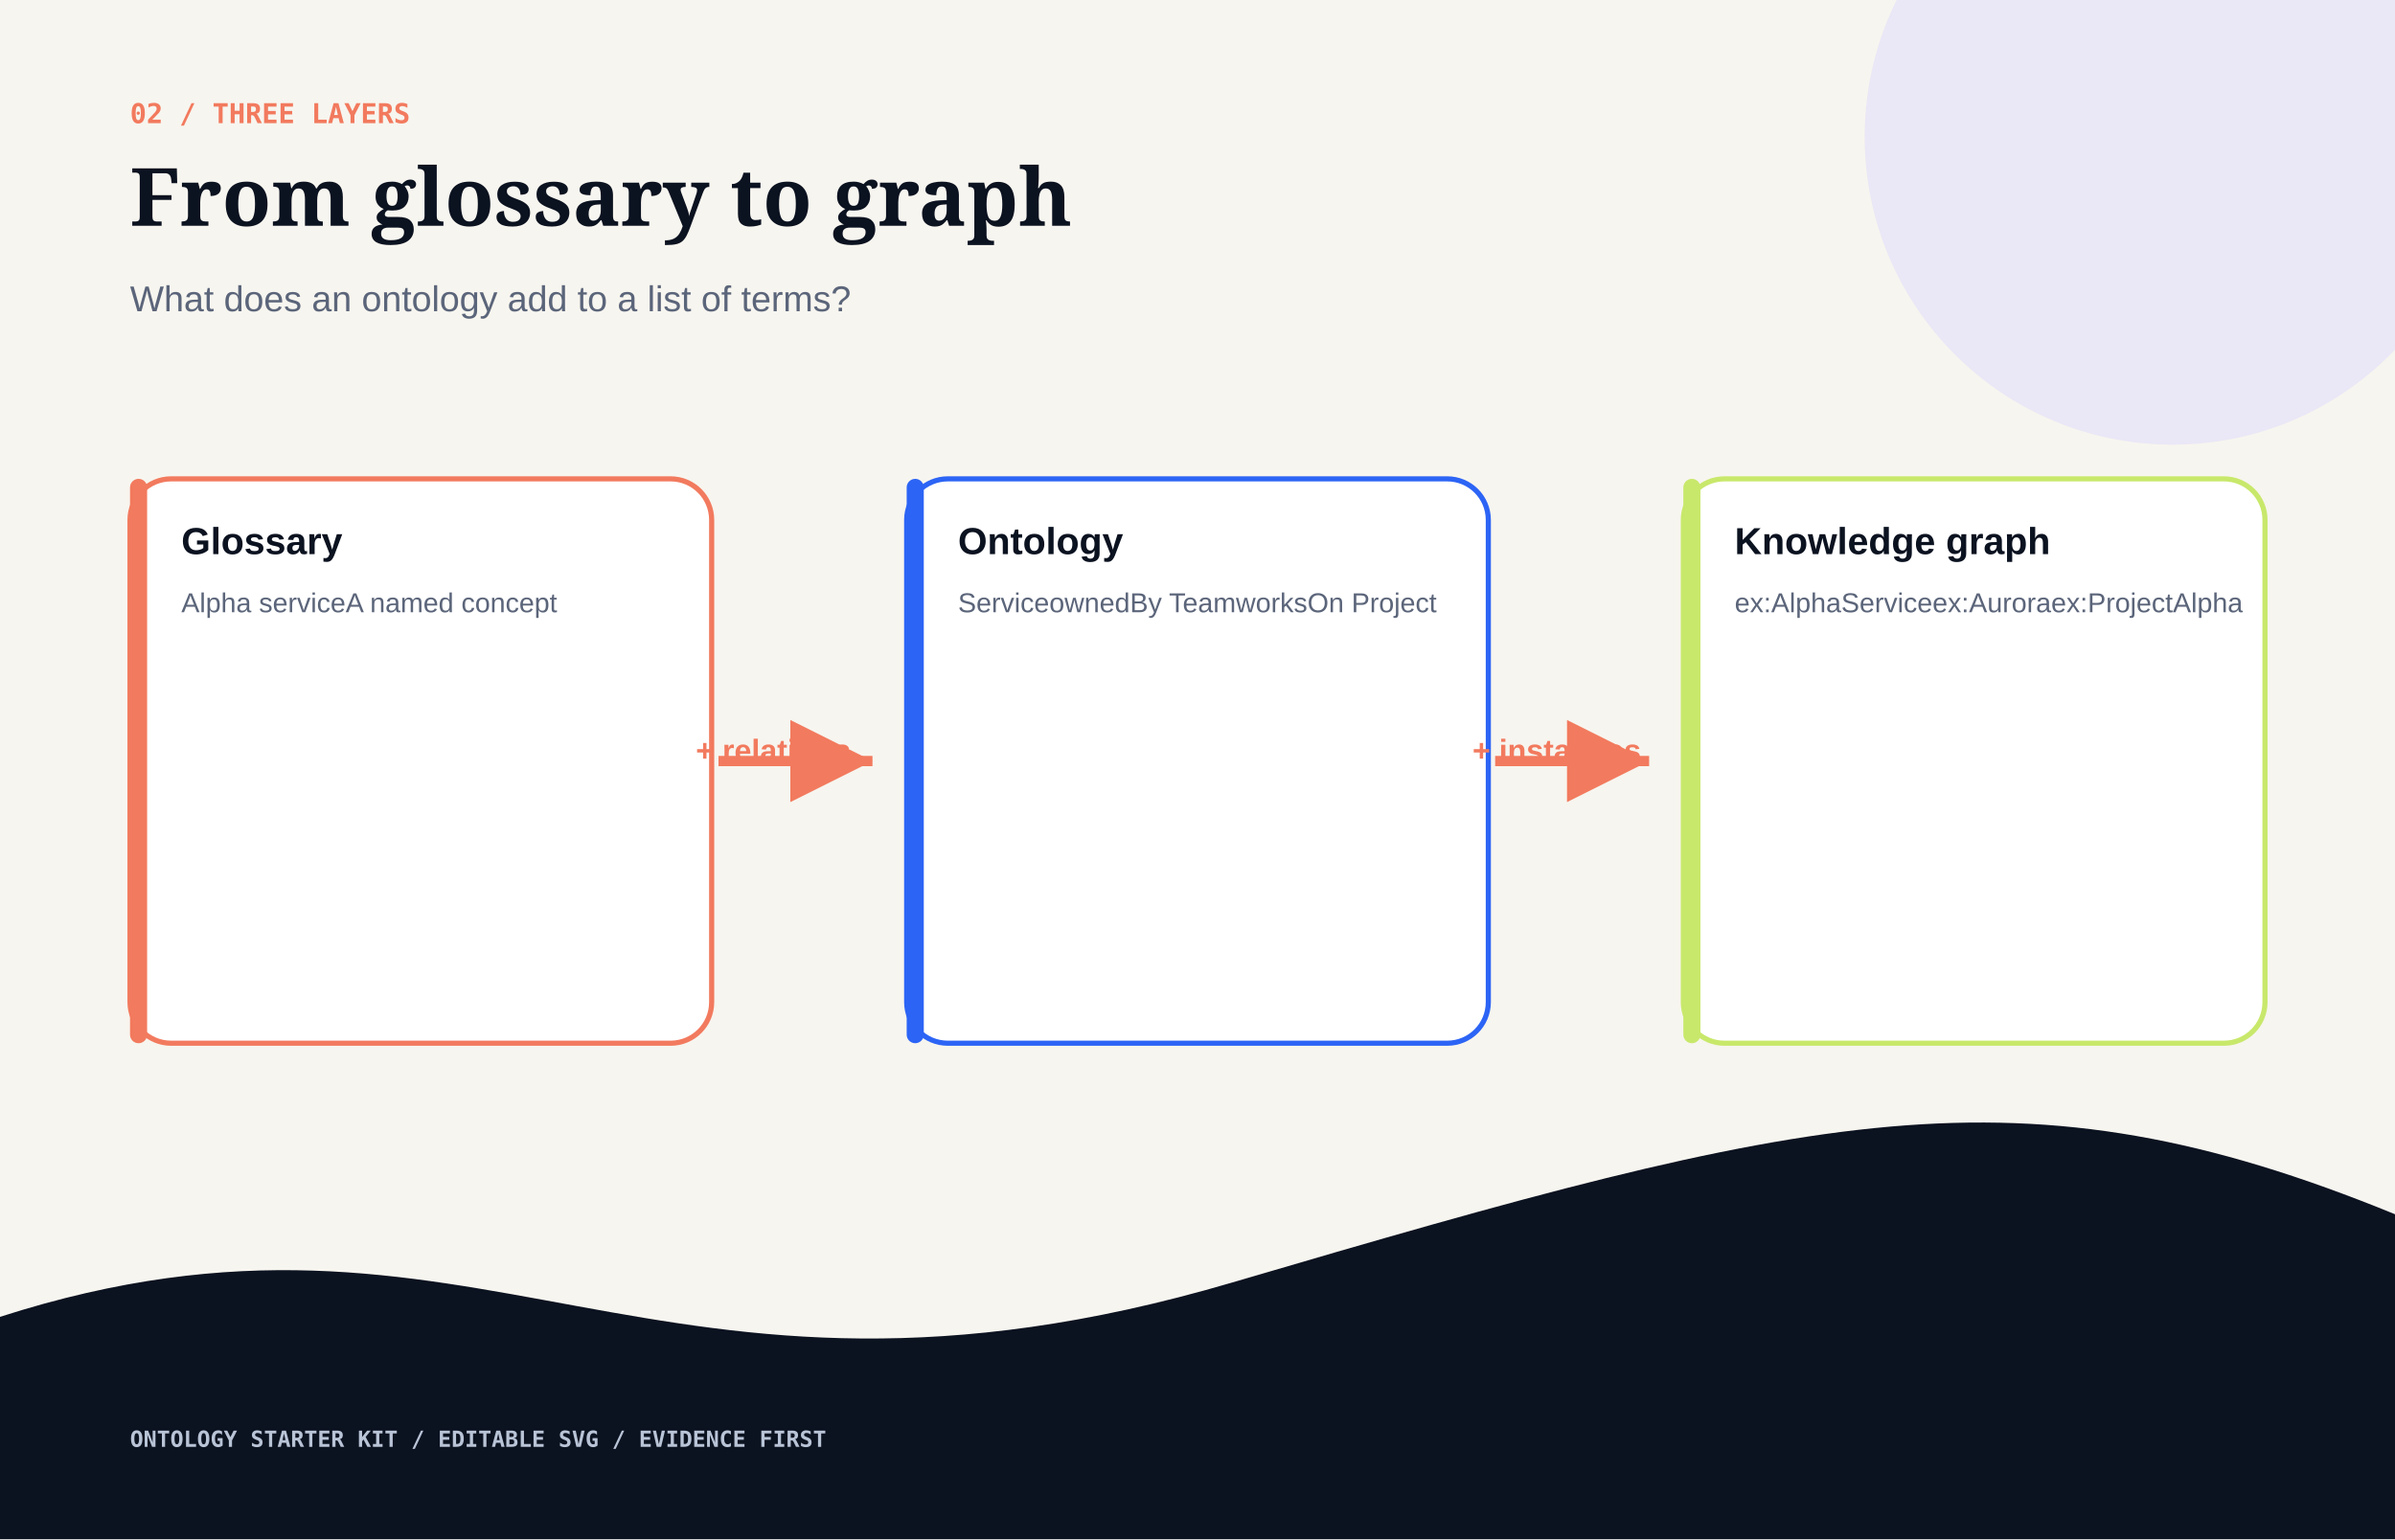
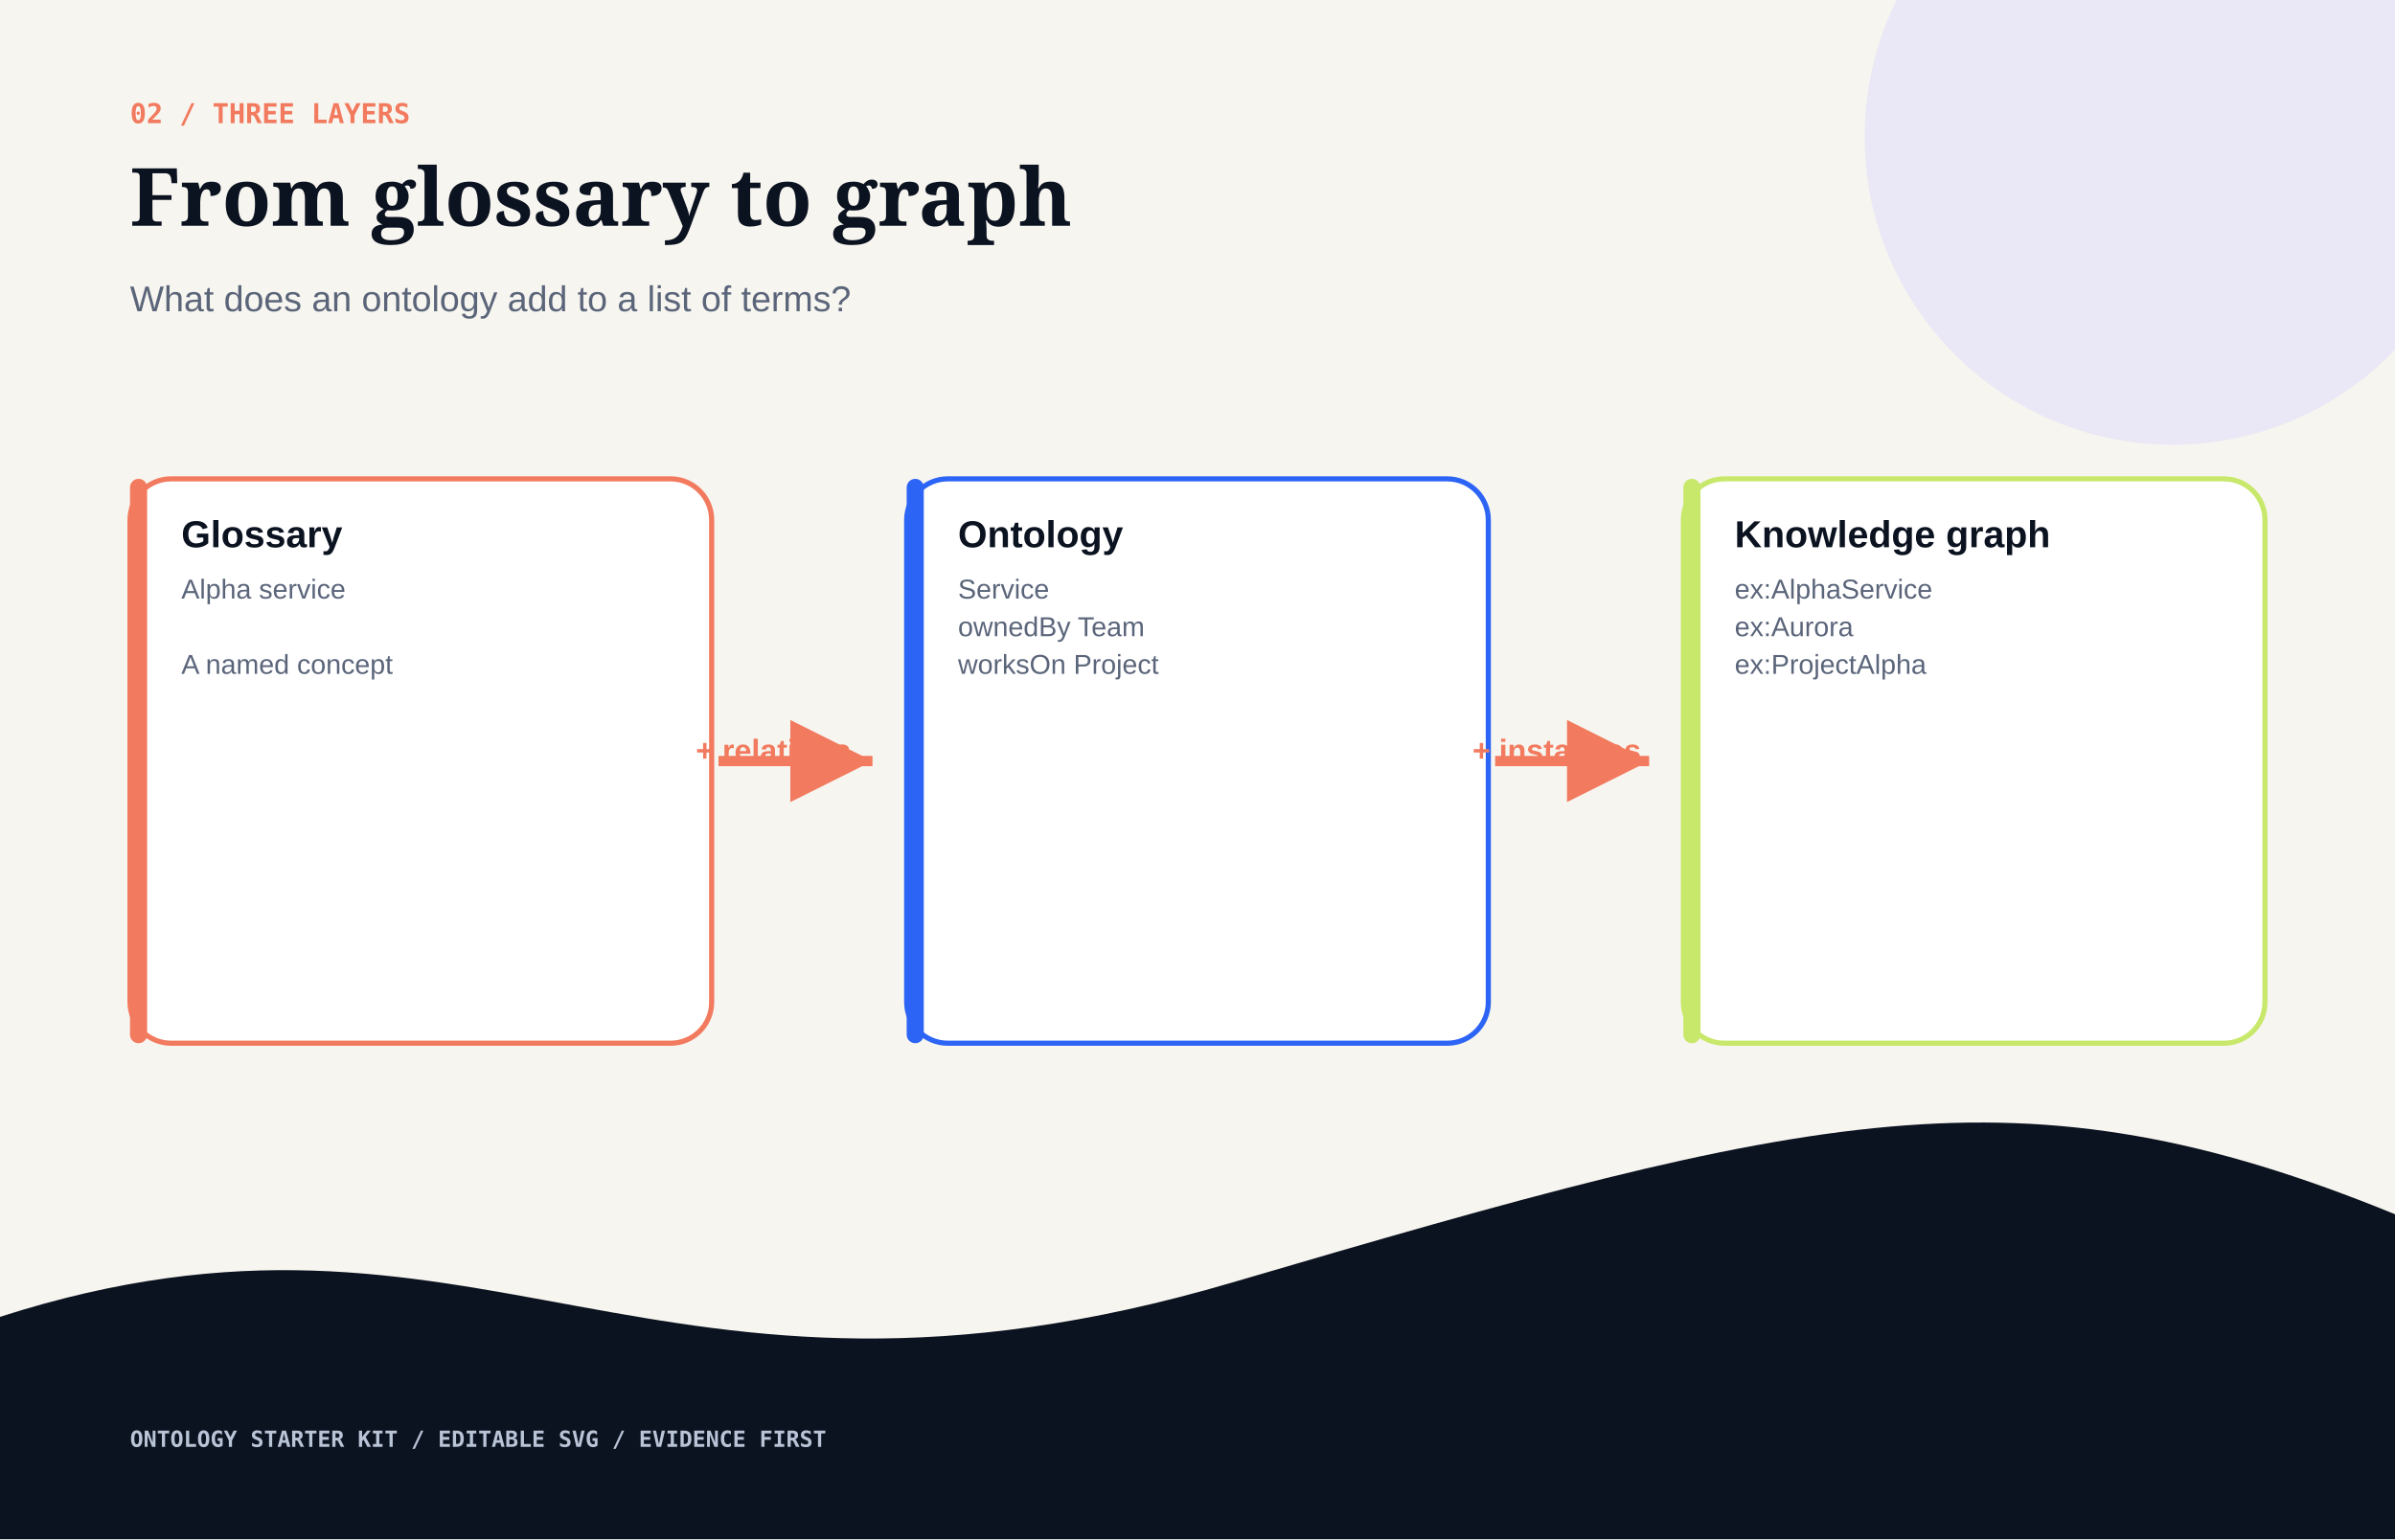
<svg xmlns="http://www.w3.org/2000/svg" viewBox="0 0 1400 900" role="img" aria-labelledby="title desc">
  <rect width="1400" height="900" fill="#F7F5EF" />
  <circle cx="1270" cy="80" r="180" fill="#DCD7FE" opacity=".48" />
  <path d="M0 770 C280 680 380 850 720 750 S1180 620 1400 710 V900 H0Z" fill="#0B1220" />
  <text x="76" y="72" font-family="monospace" font-size="16px" font-weight="800" text-anchor="start" fill="#F27A5E">02 / THREE LAYERS</text>
  <text x="76" y="132" font-family="Georgia,serif" font-size="47px" font-weight="800" text-anchor="start" fill="#0B1220">From glossary to graph</text>
  <text x="76" y="182" font-family="Arial,sans-serif" font-size="21px" font-weight="500" text-anchor="start" fill="#5B657A">What does an ontology add to a list of terms?</text>
  <text x="76" y="846" font-family="monospace" font-size="13px" font-weight="700" text-anchor="start" fill="#B9C4D7">ONTOLOGY STARTER KIT  /  EDITABLE SVG  /  EVIDENCE FIRST</text>
  <rect x="76" y="280" width="340" height="330" rx="24" fill="#FFFFFF" stroke="#F27A5E" stroke-width="3" />
  <rect x="76" y="280" width="10" height="330" rx="5" fill="#F27A5E" />
-   <text x="106" y="324" font-family="Arial,sans-serif" font-size="22px" font-weight="700" text-anchor="start" fill="#0B1220">Glossary</text>
-   <text x="106" y="358" font-family="Arial,sans-serif" font-size="16px" font-weight="500" text-anchor="start" fill="#5B657A">Alpha service
- 
- A named concept</text>
+   <text x="106" y="320" font-family="Arial,sans-serif" font-size="22px" font-weight="700" text-anchor="start" fill="#0B1220">Glossary</text>
+   <text x="106" y="350" font-family="Arial,sans-serif" font-size="16px" font-weight="500" text-anchor="start" fill="#5B657A">Alpha service</text>
+   <text x="106" y="372" font-family="Arial,sans-serif" font-size="16px" font-weight="500" text-anchor="start" fill="#5B657A" />
+   <text x="106" y="394" font-family="Arial,sans-serif" font-size="16px" font-weight="500" text-anchor="start" fill="#5B657A">A named concept</text>
  <rect x="530" y="280" width="340" height="330" rx="24" fill="#FFFFFF" stroke="#2C64F5" stroke-width="3" />
  <rect x="530" y="280" width="10" height="330" rx="5" fill="#2C64F5" />
-   <text x="560" y="324" font-family="Arial,sans-serif" font-size="22px" font-weight="700" text-anchor="start" fill="#0B1220">Ontology</text>
-   <text x="560" y="358" font-family="Arial,sans-serif" font-size="16px" font-weight="500" text-anchor="start" fill="#5B657A">Service
- ownedBy Team
- worksOn Project</text>
+   <text x="560" y="320" font-family="Arial,sans-serif" font-size="22px" font-weight="700" text-anchor="start" fill="#0B1220">Ontology</text>
+   <text x="560" y="350" font-family="Arial,sans-serif" font-size="16px" font-weight="500" text-anchor="start" fill="#5B657A">Service</text>
+   <text x="560" y="372" font-family="Arial,sans-serif" font-size="16px" font-weight="500" text-anchor="start" fill="#5B657A">ownedBy Team</text>
+   <text x="560" y="394" font-family="Arial,sans-serif" font-size="16px" font-weight="500" text-anchor="start" fill="#5B657A">worksOn Project</text>
  <rect x="984" y="280" width="340" height="330" rx="24" fill="#FFFFFF" stroke="#C8E86B" stroke-width="3" />
  <rect x="984" y="280" width="10" height="330" rx="5" fill="#C8E86B" />
-   <text x="1014" y="324" font-family="Arial,sans-serif" font-size="22px" font-weight="700" text-anchor="start" fill="#0B1220">Knowledge graph</text>
-   <text x="1014" y="358" font-family="Arial,sans-serif" font-size="16px" font-weight="500" text-anchor="start" fill="#5B657A">ex:AlphaService
- ex:Aurora
- ex:ProjectAlpha</text>
+   <text x="1014" y="320" font-family="Arial,sans-serif" font-size="22px" font-weight="700" text-anchor="start" fill="#0B1220">Knowledge graph</text>
+   <text x="1014" y="350" font-family="Arial,sans-serif" font-size="16px" font-weight="500" text-anchor="start" fill="#5B657A">ex:AlphaService</text>
+   <text x="1014" y="372" font-family="Arial,sans-serif" font-size="16px" font-weight="500" text-anchor="start" fill="#5B657A">ex:Aurora</text>
+   <text x="1014" y="394" font-family="Arial,sans-serif" font-size="16px" font-weight="500" text-anchor="start" fill="#5B657A">ex:ProjectAlpha</text>
  <text x="452" y="445" font-family="Arial,sans-serif" font-size="18px" font-weight="800" text-anchor="middle" fill="#F27A5E">+ relations</text>
  <text x="910" y="445" font-family="Arial,sans-serif" font-size="18px" font-weight="800" text-anchor="middle" fill="#F27A5E">+ instances</text>
  <path d="M420 445 H510" stroke="#F27A5E" stroke-width="6" marker-end="url(#arrow)" />
  <path d="M874 445 H964" stroke="#F27A5E" stroke-width="6" marker-end="url(#arrow)" />
  <defs>
    <marker id="arrow" markerWidth="10" markerHeight="10" refX="8" refY="4" orient="auto">
      <path d="M0,0 L0,8 L8,4z" fill="#F27A5E" />
    </marker>
  </defs>
</svg>
